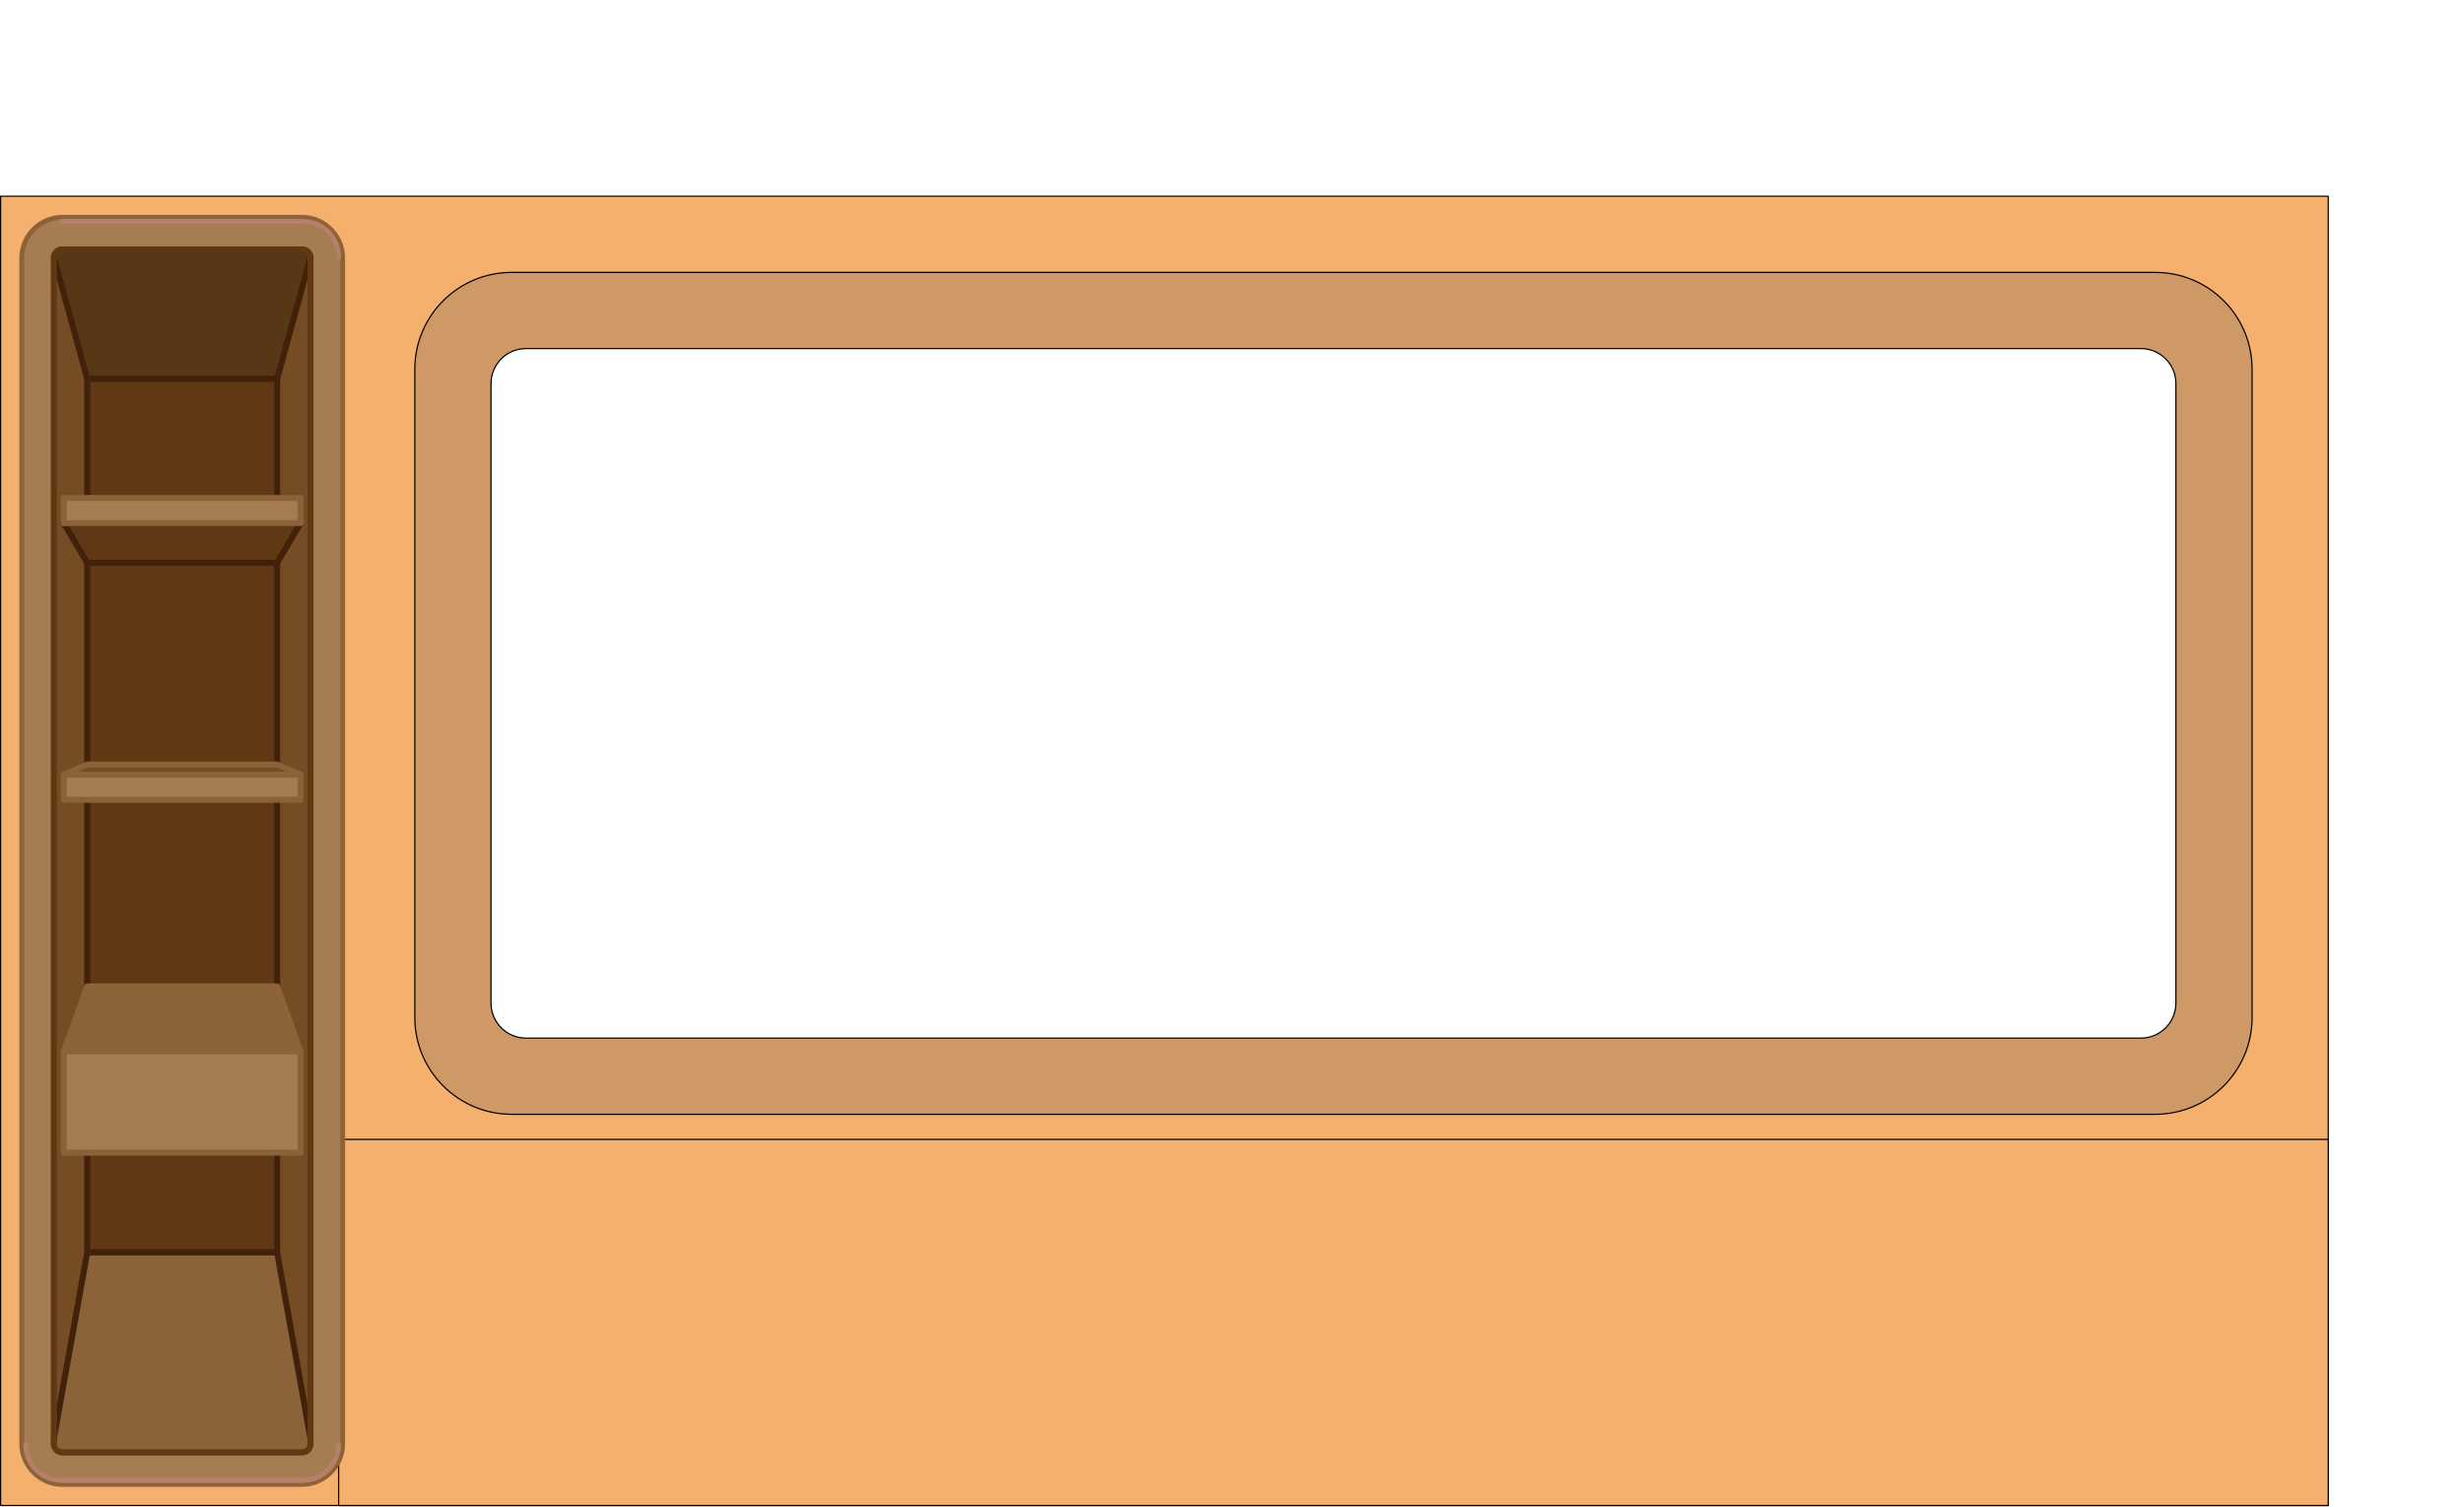
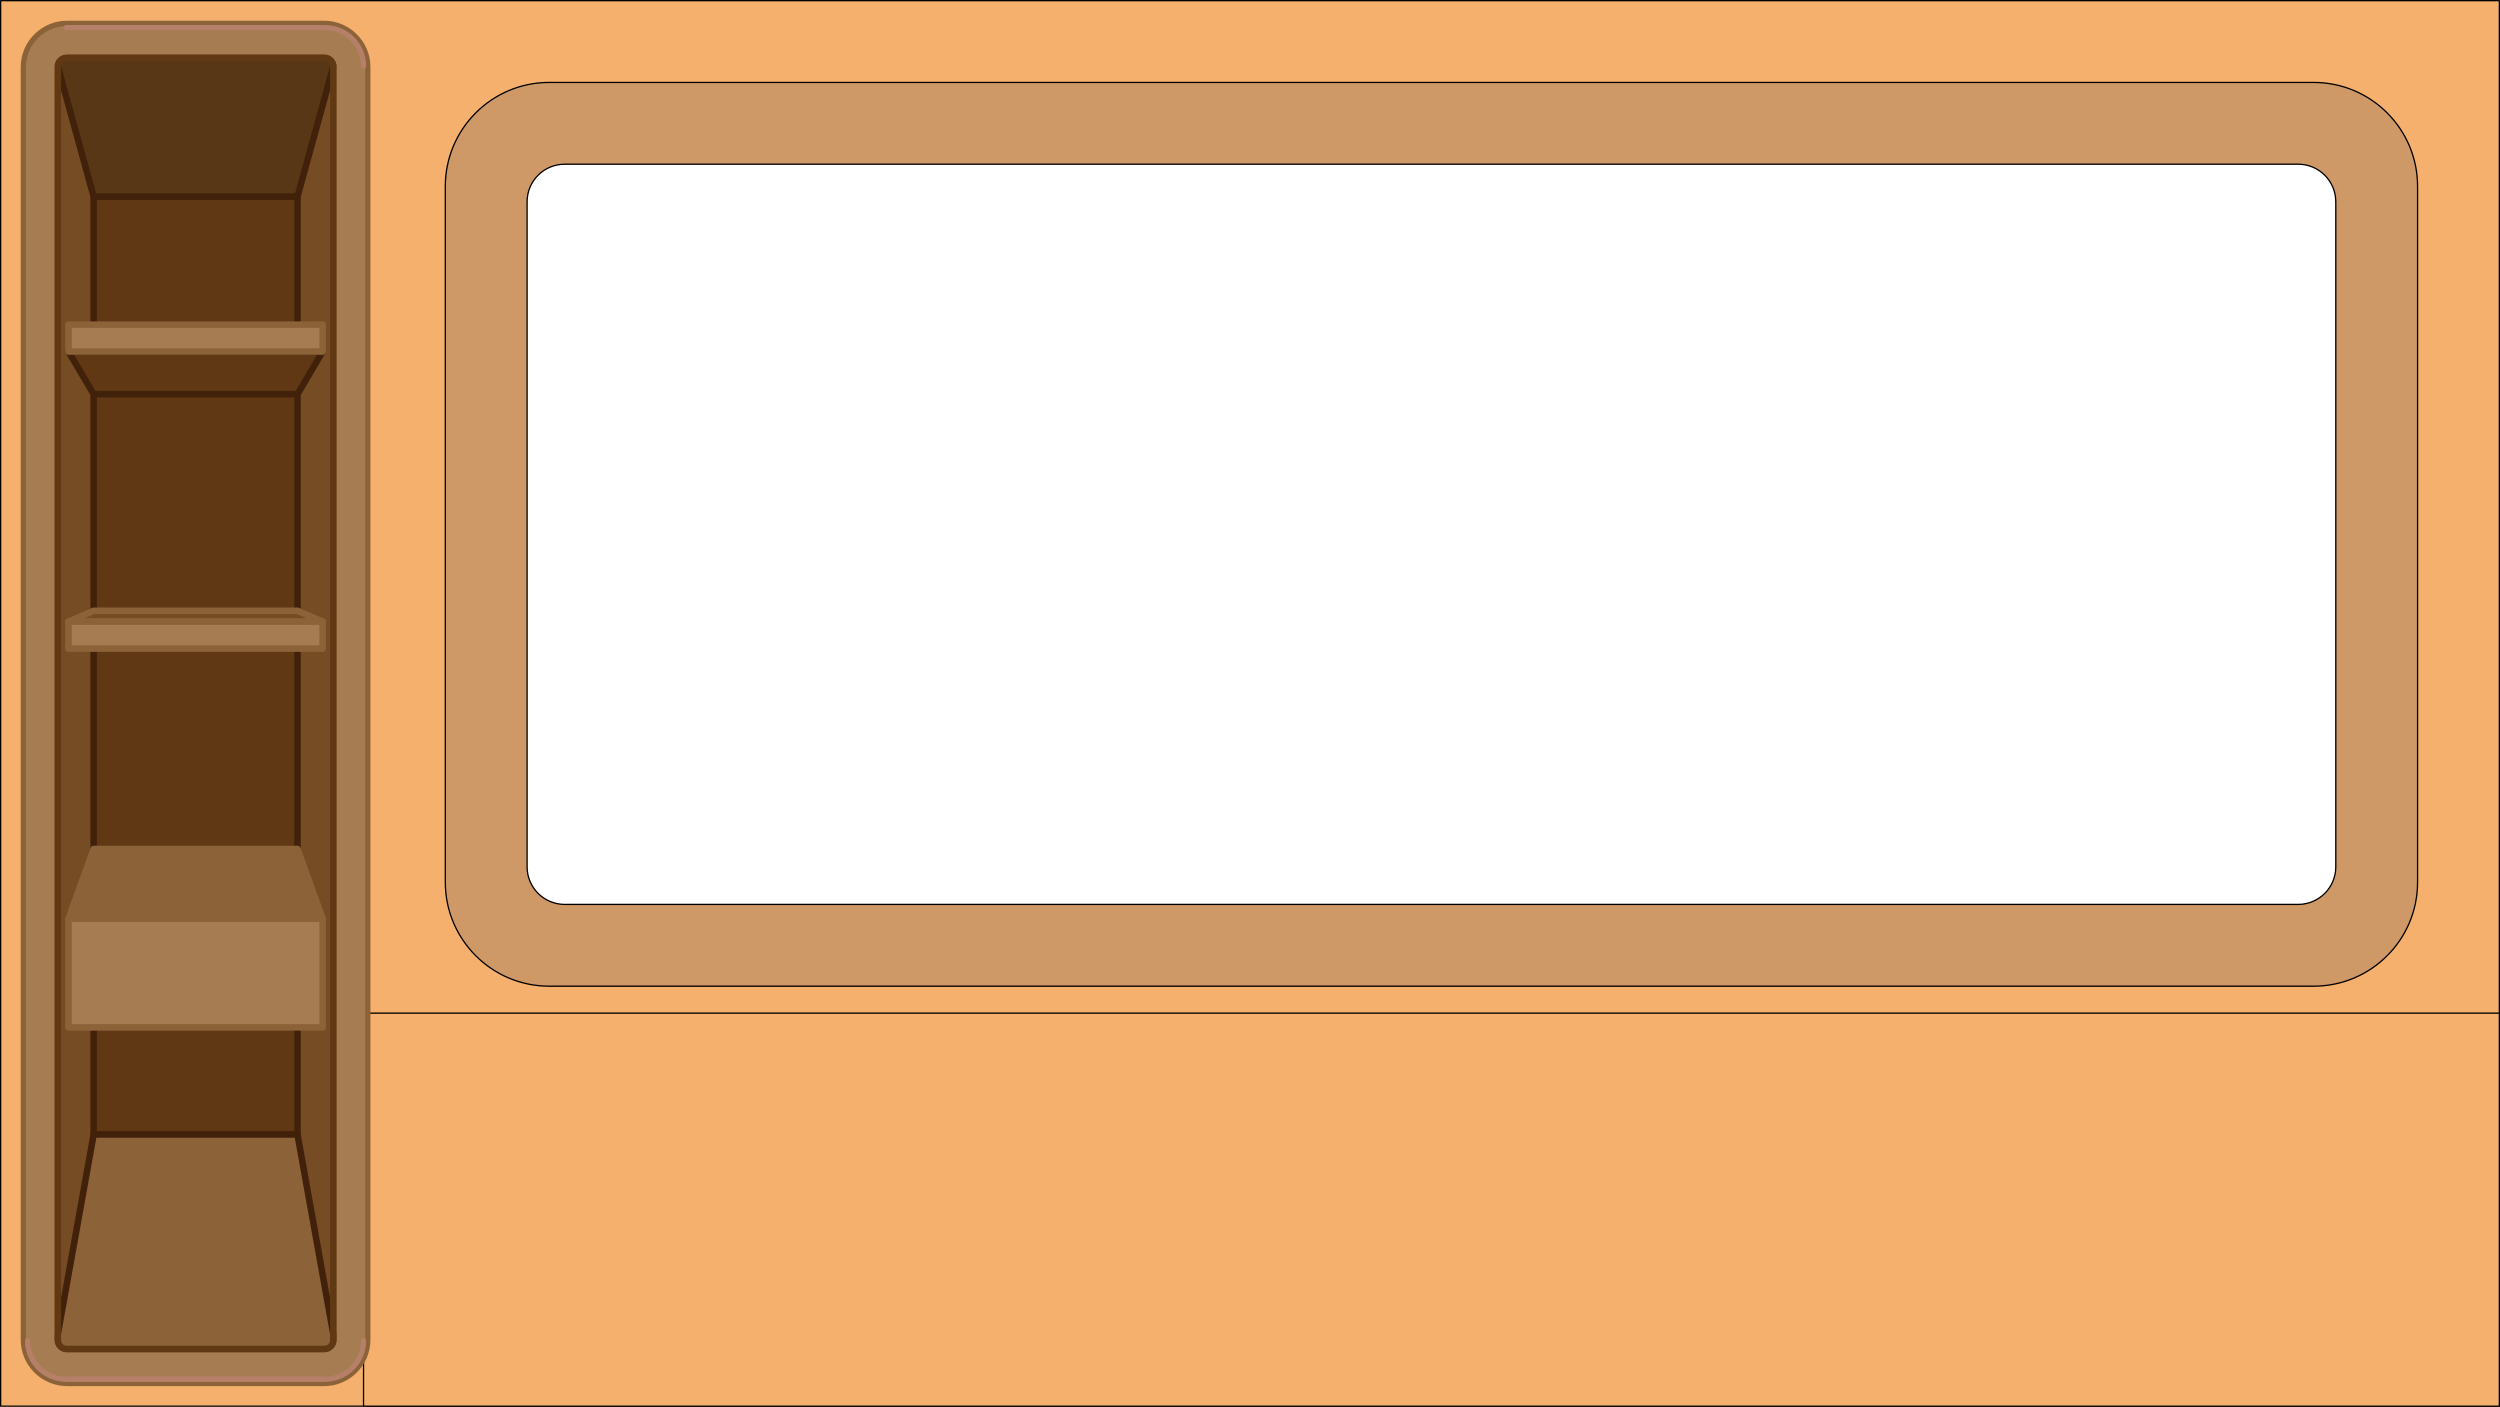
- <svg xmlns="http://www.w3.org/2000/svg" viewBox="0 0 2032.47 1242.34">
+ <svg xmlns="http://www.w3.org/2000/svg" viewBox="0 0 1921 1081">
  <defs>
    <style>
      .cls-1 {
        fill: none;
        stroke: #b57f68;
        stroke-width: 4px;
      }

      .cls-1, .cls-2, .cls-3, .cls-4, .cls-5, .cls-6, .cls-7, .cls-8, .cls-9 {
        stroke-linecap: round;
        stroke-linejoin: round;
      }

      .cls-2, .cls-3, .cls-4, .cls-5, .cls-6, .cls-9 {
        stroke-width: 5px;
      }

      .cls-2, .cls-3, .cls-5 {
        stroke: #42210b;
      }

      .cls-2, .cls-4, .cls-10 {
        fill: #8c6239;
      }

      .cls-3, .cls-11 {
        fill: #603813;
      }

      .cls-4, .cls-6, .cls-9 {
        stroke: #8c6239;
      }

      .cls-5 {
        fill: #573716;
      }

      .cls-6, .cls-12 {
        fill: #754c24;
      }

      .cls-13, .cls-9 {
        fill: #a67c52;
      }

      .cls-7 {
        fill: #ce9867;
      }

      .cls-7, .cls-8 {
        stroke: #000;
      }

      .cls-8 {
        fill: #f4b06c;
      }
    </style>
  </defs>
  <g id="okno">
-     <path class="cls-8" d="M.5,161.84v1080h1920V161.84H.5ZM1839.63,835.72c0,42.91-35.04,77.69-78.27,77.69H432.66c-43.23,0-78.27-34.78-78.27-77.69V315.54c0-42.91,35.04-77.69,78.27-77.69h1328.7c43.23,0,78.27,34.78,78.27,77.69v520.19Z" />
-     <rect class="cls-8" x="279.34" y="939.84" width="1641.16" height="302" />
-     <path class="cls-7" d="M1777.8,224.68H422.04c-44.11,0-79.86,35.76-79.86,79.86v534.73c0,44.11,35.76,79.86,79.86,79.86h1355.76c44.11,0,79.86-35.76,79.86-79.86V304.54c0-44.11-35.76-79.86-79.86-79.86ZM1794.82,827.39c0,15.96-12.94,28.9-28.9,28.9H433.92c-15.96,0-28.9-12.94-28.9-28.9v-510.97c0-15.96,12.94-28.9,28.9-28.9h1332c15.96,0,28.9,12.94,28.9,28.9v510.97Z" />
+     <path class="cls-8" d="M.5.5v1080h1920V.5H.5ZM1839.63,674.38c0,42.91-35.04,77.69-78.27,77.69H432.66c-43.23,0-78.27-34.78-78.27-77.69V154.19c0-42.91,35.04-77.69,78.27-77.69h1328.7c43.23,0,78.27,34.78,78.27,77.69v520.19Z" />
+     <rect class="cls-8" x="279.34" y="778.5" width="1641.16" height="302" />
+     <path class="cls-7" d="M1777.8,63.34H422.04c-44.11,0-79.86,35.76-79.86,79.86v534.73c0,44.11,35.76,79.86,79.86,79.86h1355.76c44.11,0,79.86-35.76,79.86-79.86V143.2c0-44.11-35.76-79.86-79.86-79.86ZM1794.82,666.05c0,15.96-12.94,28.9-28.9,28.9H433.92c-15.96,0-28.9-12.94-28.9-28.9V155.08c0-15.96,12.94-28.9,28.9-28.9h1332c15.96,0,28.9,12.94,28.9,28.9v510.97Z" />
  </g>
  <g id="police">
-     <rect class="cls-12" x="41.92" y="203.26" width="216.71" height="997.16" />
-     <rect class="cls-3" x="71.96" y="312.39" width="156.63" height="720.71" />
-     <polygon class="cls-6" points="247.92 639 228.59 630.66 150.27 630.66 71.96 630.66 52.63 639 247.92 639" />
-     <polygon class="cls-3" points="247.92 431.49 228.59 464.23 150.27 464.23 71.96 464.23 52.63 431.49 247.92 431.49" />
-     <polyline class="cls-5" points="41.92 203.26 71.96 312.39 150.27 312.39 228.59 312.39 258.63 203.26" />
-     <polygon class="cls-4" points="247.92 867.23 228.59 813.71 150.27 813.71 71.96 813.71 52.63 867.23 247.92 867.23" />
-     <polygon class="cls-2" points="258.63 1200.42 228.59 1033.09 150.27 1033.09 71.96 1033.09 41.92 1200.42 258.63 1200.42" />
-     <rect class="cls-9" x="52.63" y="639" width="195.29" height="20.71" />
-     <rect class="cls-9" x="52.63" y="410.78" width="195.29" height="20.71" />
-     <rect class="cls-9" x="52.63" y="867.23" width="195.29" height="83.55" />
-     <path class="cls-10" d="M248.99,203.26c5.32,0,9.64,4.31,9.64,9.64v977.89c0,5.32-4.31,9.64-9.64,9.64H51.56c-5.32,0-9.64-4.31-9.64-9.64V212.9c0-5.32,4.31-9.64,9.64-9.64h197.44M248.99,177.26H51.56c-19.65,0-35.64,15.99-35.64,35.64v977.89c0,19.65,15.99,35.64,35.64,35.64h197.44c19.65,0,35.64-15.99,35.64-35.64V212.9c0-19.65-15.99-35.64-35.64-35.64h0Z" />
-     <path class="cls-13" d="M248.86,203.26c5.39,0,9.77,4.37,9.77,9.77v977.63c0,5.39-4.37,9.77-9.77,9.77H51.69c-5.39,0-9.77-4.37-9.77-9.77V213.03c0-5.39,4.37-9.77,9.77-9.77h197.18M248.86,181.26H51.69c-17.52,0-31.77,14.25-31.77,31.77v977.63c0,17.52,14.25,31.77,31.77,31.77h197.18c17.52,0,31.77-14.25,31.77-31.77V213.03c0-17.52-14.25-31.77-31.77-31.77h0Z" />
-     <path class="cls-11" d="M249.25,208.26c2.41,0,4.38,1.96,4.38,4.38v978.4c0,2.41-1.96,4.38-4.38,4.38H51.3c-2.41,0-4.38-1.96-4.38-4.38V212.64c0-2.41,1.96-4.38,4.38-4.38h197.95M249.25,203.26H51.3c-5.18,0-9.38,4.2-9.38,9.38v978.4c0,5.18,4.2,9.38,9.38,9.38h197.95c5.18,0,9.38-4.2,9.38-9.38V212.64c0-5.18-4.2-9.38-9.38-9.38h0Z" />
-     <path class="cls-1" d="M249.72,1221.13H50.83c-16.36,0-29.62-13.26-29.62-29.62" />
-     <path class="cls-1" d="M50.83,182.55h198.89c16.36,0,29.62,13.26,29.62,29.62" />
-     <path class="cls-1" d="M279.34,1191.51c0,16.36-13.26,29.62-29.62,29.62H50.83" />
+     <rect class="cls-12" x="41.92" y="41.92" width="216.71" height="997.16" />
+     <rect class="cls-3" x="71.96" y="151.04" width="156.63" height="720.71" />
+     <polygon class="cls-6" points="247.92 477.66 228.59 469.32 150.27 469.32 71.96 469.32 52.63 477.66 247.92 477.66" />
+     <polygon class="cls-3" points="247.92 270.15 228.59 302.89 150.27 302.89 71.96 302.89 52.63 270.15 247.92 270.15" />
+     <polyline class="cls-5" points="41.92 41.92 71.96 151.04 150.27 151.04 228.59 151.04 258.63 41.92" />
+     <polygon class="cls-4" points="247.92 705.89 228.59 652.37 150.27 652.37 71.96 652.37 52.63 705.89 247.92 705.89" />
+     <polygon class="cls-2" points="258.63 1039.08 228.59 871.75 150.27 871.75 71.96 871.75 41.92 1039.08 258.63 1039.08" />
+     <rect class="cls-9" x="52.63" y="477.66" width="195.29" height="20.71" />
+     <rect class="cls-9" x="52.63" y="249.44" width="195.29" height="20.71" />
+     <rect class="cls-9" x="52.63" y="705.89" width="195.29" height="83.55" />
+     <path class="cls-10" d="M248.99,41.92c5.32,0,9.64,4.31,9.64,9.64v977.89c0,5.32-4.31,9.64-9.64,9.64H51.56c-5.32,0-9.64-4.31-9.64-9.64V51.56c0-5.32,4.31-9.64,9.64-9.64h197.44M248.99,15.92H51.56c-19.65,0-35.64,15.99-35.64,35.64v977.89c0,19.65,15.99,35.64,35.64,35.64h197.44c19.65,0,35.64-15.99,35.64-35.64V51.56c0-19.65-15.99-35.64-35.64-35.64h0Z" />
+     <path class="cls-13" d="M248.86,41.92c5.39,0,9.77,4.37,9.77,9.77v977.63c0,5.39-4.37,9.77-9.77,9.77H51.69c-5.39,0-9.77-4.37-9.77-9.77V51.69c0-5.39,4.37-9.77,9.77-9.77h197.18M248.86,19.92H51.69c-17.52,0-31.77,14.25-31.77,31.77v977.63c0,17.52,14.25,31.77,31.77,31.77h197.18c17.52,0,31.77-14.25,31.77-31.77V51.69c0-17.52-14.25-31.77-31.77-31.77h0Z" />
+     <path class="cls-11" d="M249.25,46.92c2.41,0,4.38,1.96,4.38,4.38v978.4c0,2.41-1.96,4.38-4.38,4.38H51.3c-2.41,0-4.38-1.96-4.38-4.38V51.3c0-2.41,1.96-4.38,4.38-4.38h197.95M249.25,41.92H51.3c-5.18,0-9.38,4.2-9.38,9.38v978.4c0,5.18,4.2,9.38,9.38,9.38h197.95c5.18,0,9.38-4.2,9.38-9.38V51.3c0-5.18-4.2-9.38-9.38-9.38h0Z" />
+     <path class="cls-1" d="M249.72,1059.79H50.83c-16.36,0-29.62-13.26-29.62-29.62" />
+     <path class="cls-1" d="M50.83,21.21h198.89c16.36,0,29.62,13.26,29.62,29.62" />
+     <path class="cls-1" d="M279.34,1030.17c0,16.36-13.26,29.62-29.62,29.62H50.83" />
  </g>
</svg>
